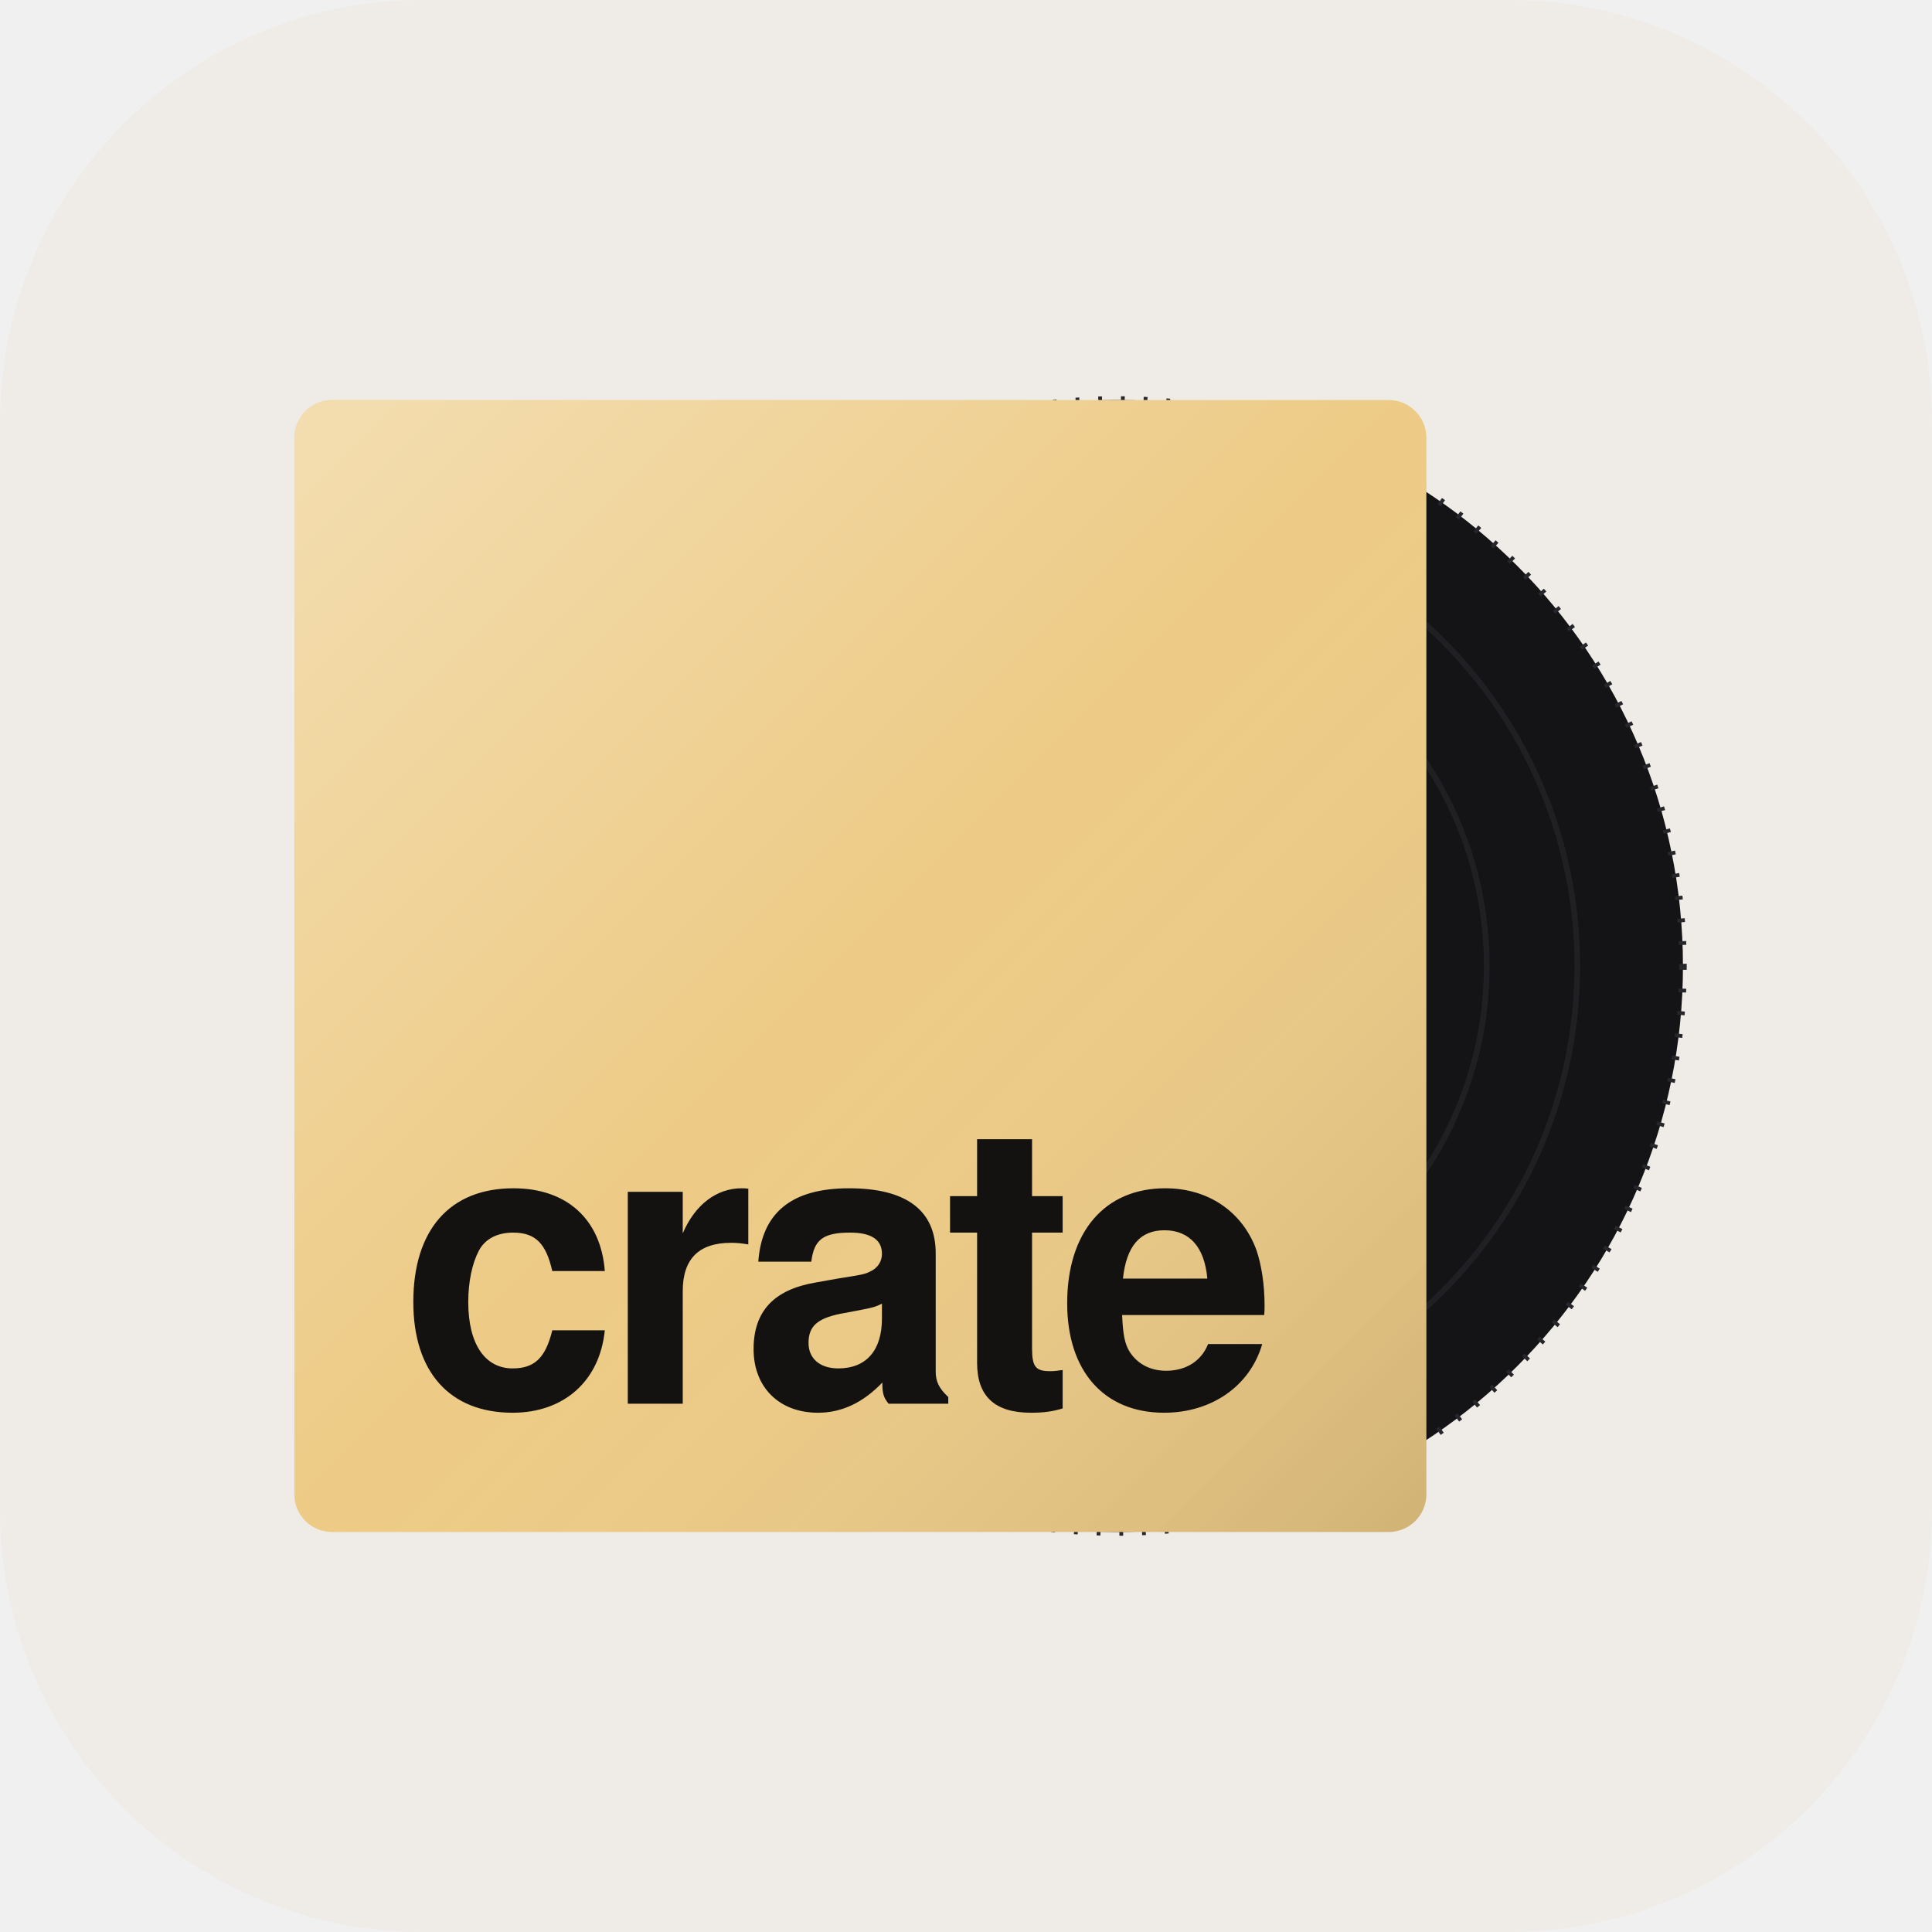
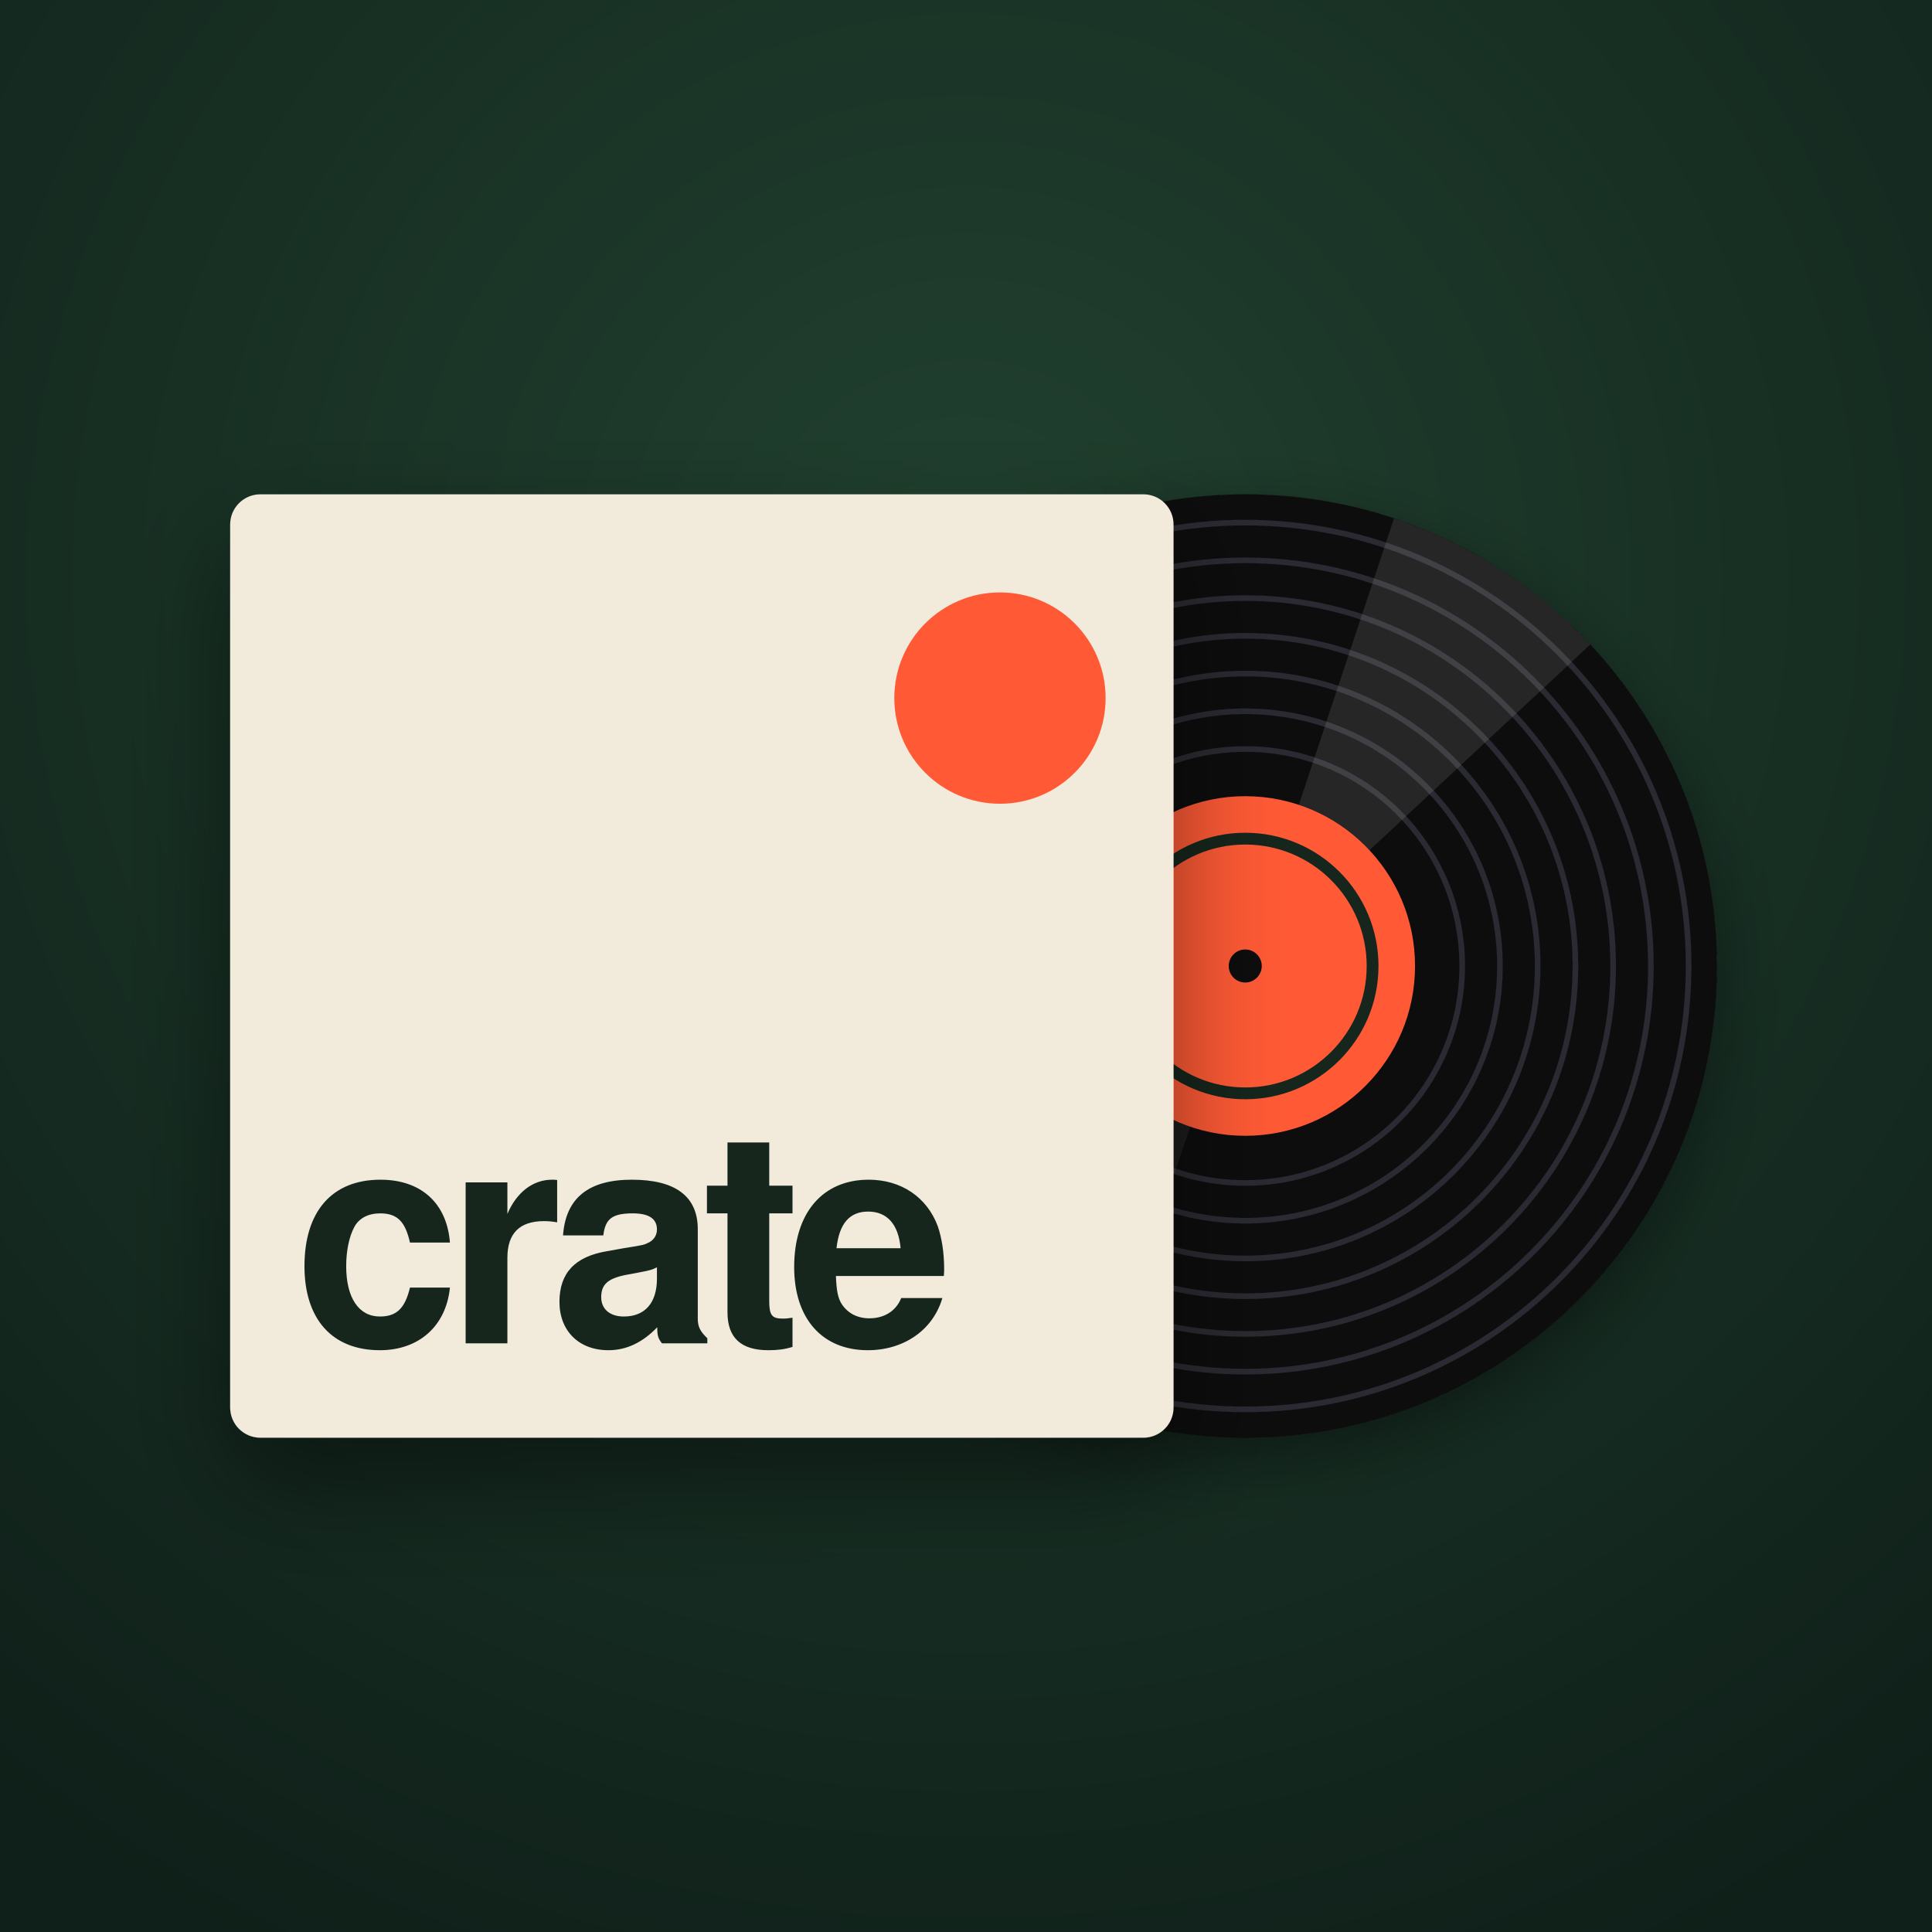
- <svg xmlns="http://www.w3.org/2000/svg" viewBox="0 0 512 512">
-   <rect width="512" height="512" rx="112" fill="#efece7" />
-   <circle cx="296" cy="256" r="150" fill="#141416" />
-   <circle cx="296" cy="256" r="150" fill="none" stroke="#26262b" stroke-width="2" stroke-dasharray="1 5" />
-   <circle cx="296" cy="256" r="122" fill="none" stroke="#202024" stroke-width="1.5" />
-   <circle cx="296" cy="256" r="98" fill="none" stroke="#202024" stroke-width="1.5" />
-   <circle cx="296" cy="256" r="52" fill="#e5484d" />
-   <circle cx="296" cy="256" r="6" fill="#efece7" />
-   <rect x="78" y="106" width="300" height="300" rx="10" fill="#edcb86" />
-   <rect x="78" y="106" width="300" height="300" rx="10" fill="url(#g)" />
-   <text x="106" y="372" font-family="Bricolage Grotesque, Helvetica, Arial, sans-serif" font-weight="800" font-size="104" fill="#141210" letter-spacing="-4">crate</text>
+ <svg xmlns="http://www.w3.org/2000/svg" viewBox="0 0 1024 1024">
  <defs>
-     <linearGradient id="g" x1="0" y1="0" x2="1" y2="1">
-       <stop offset="0" stop-color="#fff" stop-opacity=".35" />
-       <stop offset=".5" stop-color="#fff" stop-opacity="0" />
-       <stop offset="1" stop-color="#000" stop-opacity=".12" />
-     </linearGradient>
+     <radialGradient id="bg" cx="50%" cy="30%" r="80%">
+       <stop offset="0" stop-color="#21412F" />
+       <stop offset="1" stop-color="#0F1F19" />
+     </radialGradient>
+     <filter id="sh" x="-30%" y="-30%" width="160%" height="160%">
+       <feDropShadow dx="0" dy="24" stdDeviation="28" flood-color="#000" flood-opacity="0.45" />
+     </filter>
+     <filter id="sh2" x="-30%" y="-30%" width="160%" height="160%">
+       <feDropShadow dx="0" dy="12" stdDeviation="18" flood-color="#000" flood-opacity="0.4" />
+     </filter>
  </defs>
+   <rect width="1024" height="1024" fill="url(#bg)" />
+   <g filter="url(#sh2)">
+     <circle cx="660" cy="512" r="250" fill="#0d0d10" />
+     <circle cx="660" cy="512" r="235" fill="none" stroke="#2a2a30" stroke-width="3" />
+     <circle cx="660" cy="512" r="215" fill="none" stroke="#2a2a30" stroke-width="3" />
+     <circle cx="660" cy="512" r="195" fill="none" stroke="#2a2a30" stroke-width="3" />
+     <circle cx="660" cy="512" r="175" fill="none" stroke="#2a2a30" stroke-width="3" />
+     <circle cx="660" cy="512" r="155" fill="none" stroke="#2a2a30" stroke-width="3" />
+     <circle cx="660" cy="512" r="135" fill="none" stroke="#2a2a30" stroke-width="3" />
+     <circle cx="660" cy="512" r="115" fill="none" stroke="#2a2a30" stroke-width="3" />
+     <path d="M 660 512 L 738.831 274.754 A 250 250 0 0 1 842.922 341.59 Z" fill="#ffffff" opacity="0.10" />
+     <path d="M 660 512 L 579.178 748.575 A 250 250 0 0 1 493.431 698.426 Z" fill="#ffffff" opacity="0.06" />
+     <circle cx="660" cy="512" r="90" fill="#FF5A36" />
+     <circle cx="660" cy="512" r="67.5" fill="none" stroke="#13261F" stroke-width="6.25" />
+     <circle cx="660" cy="512" r="8.75" fill="#0a0a0b" />
+   </g>
+   <g filter="url(#sh)">
+     <rect x="122" y="262" width="500" height="500" rx="16" fill="#F2EADB" />
+     <circle cx="530" cy="370" r="56" fill="#FF5A36" />
+     <text x="156" y="712" font-family="'Helvetica Neue', Helvetica, Arial, 'Liberation Sans', sans-serif" font-weight="800" font-size="158" letter-spacing="-7" fill="#13261F">crate</text>
+   </g>
</svg>
